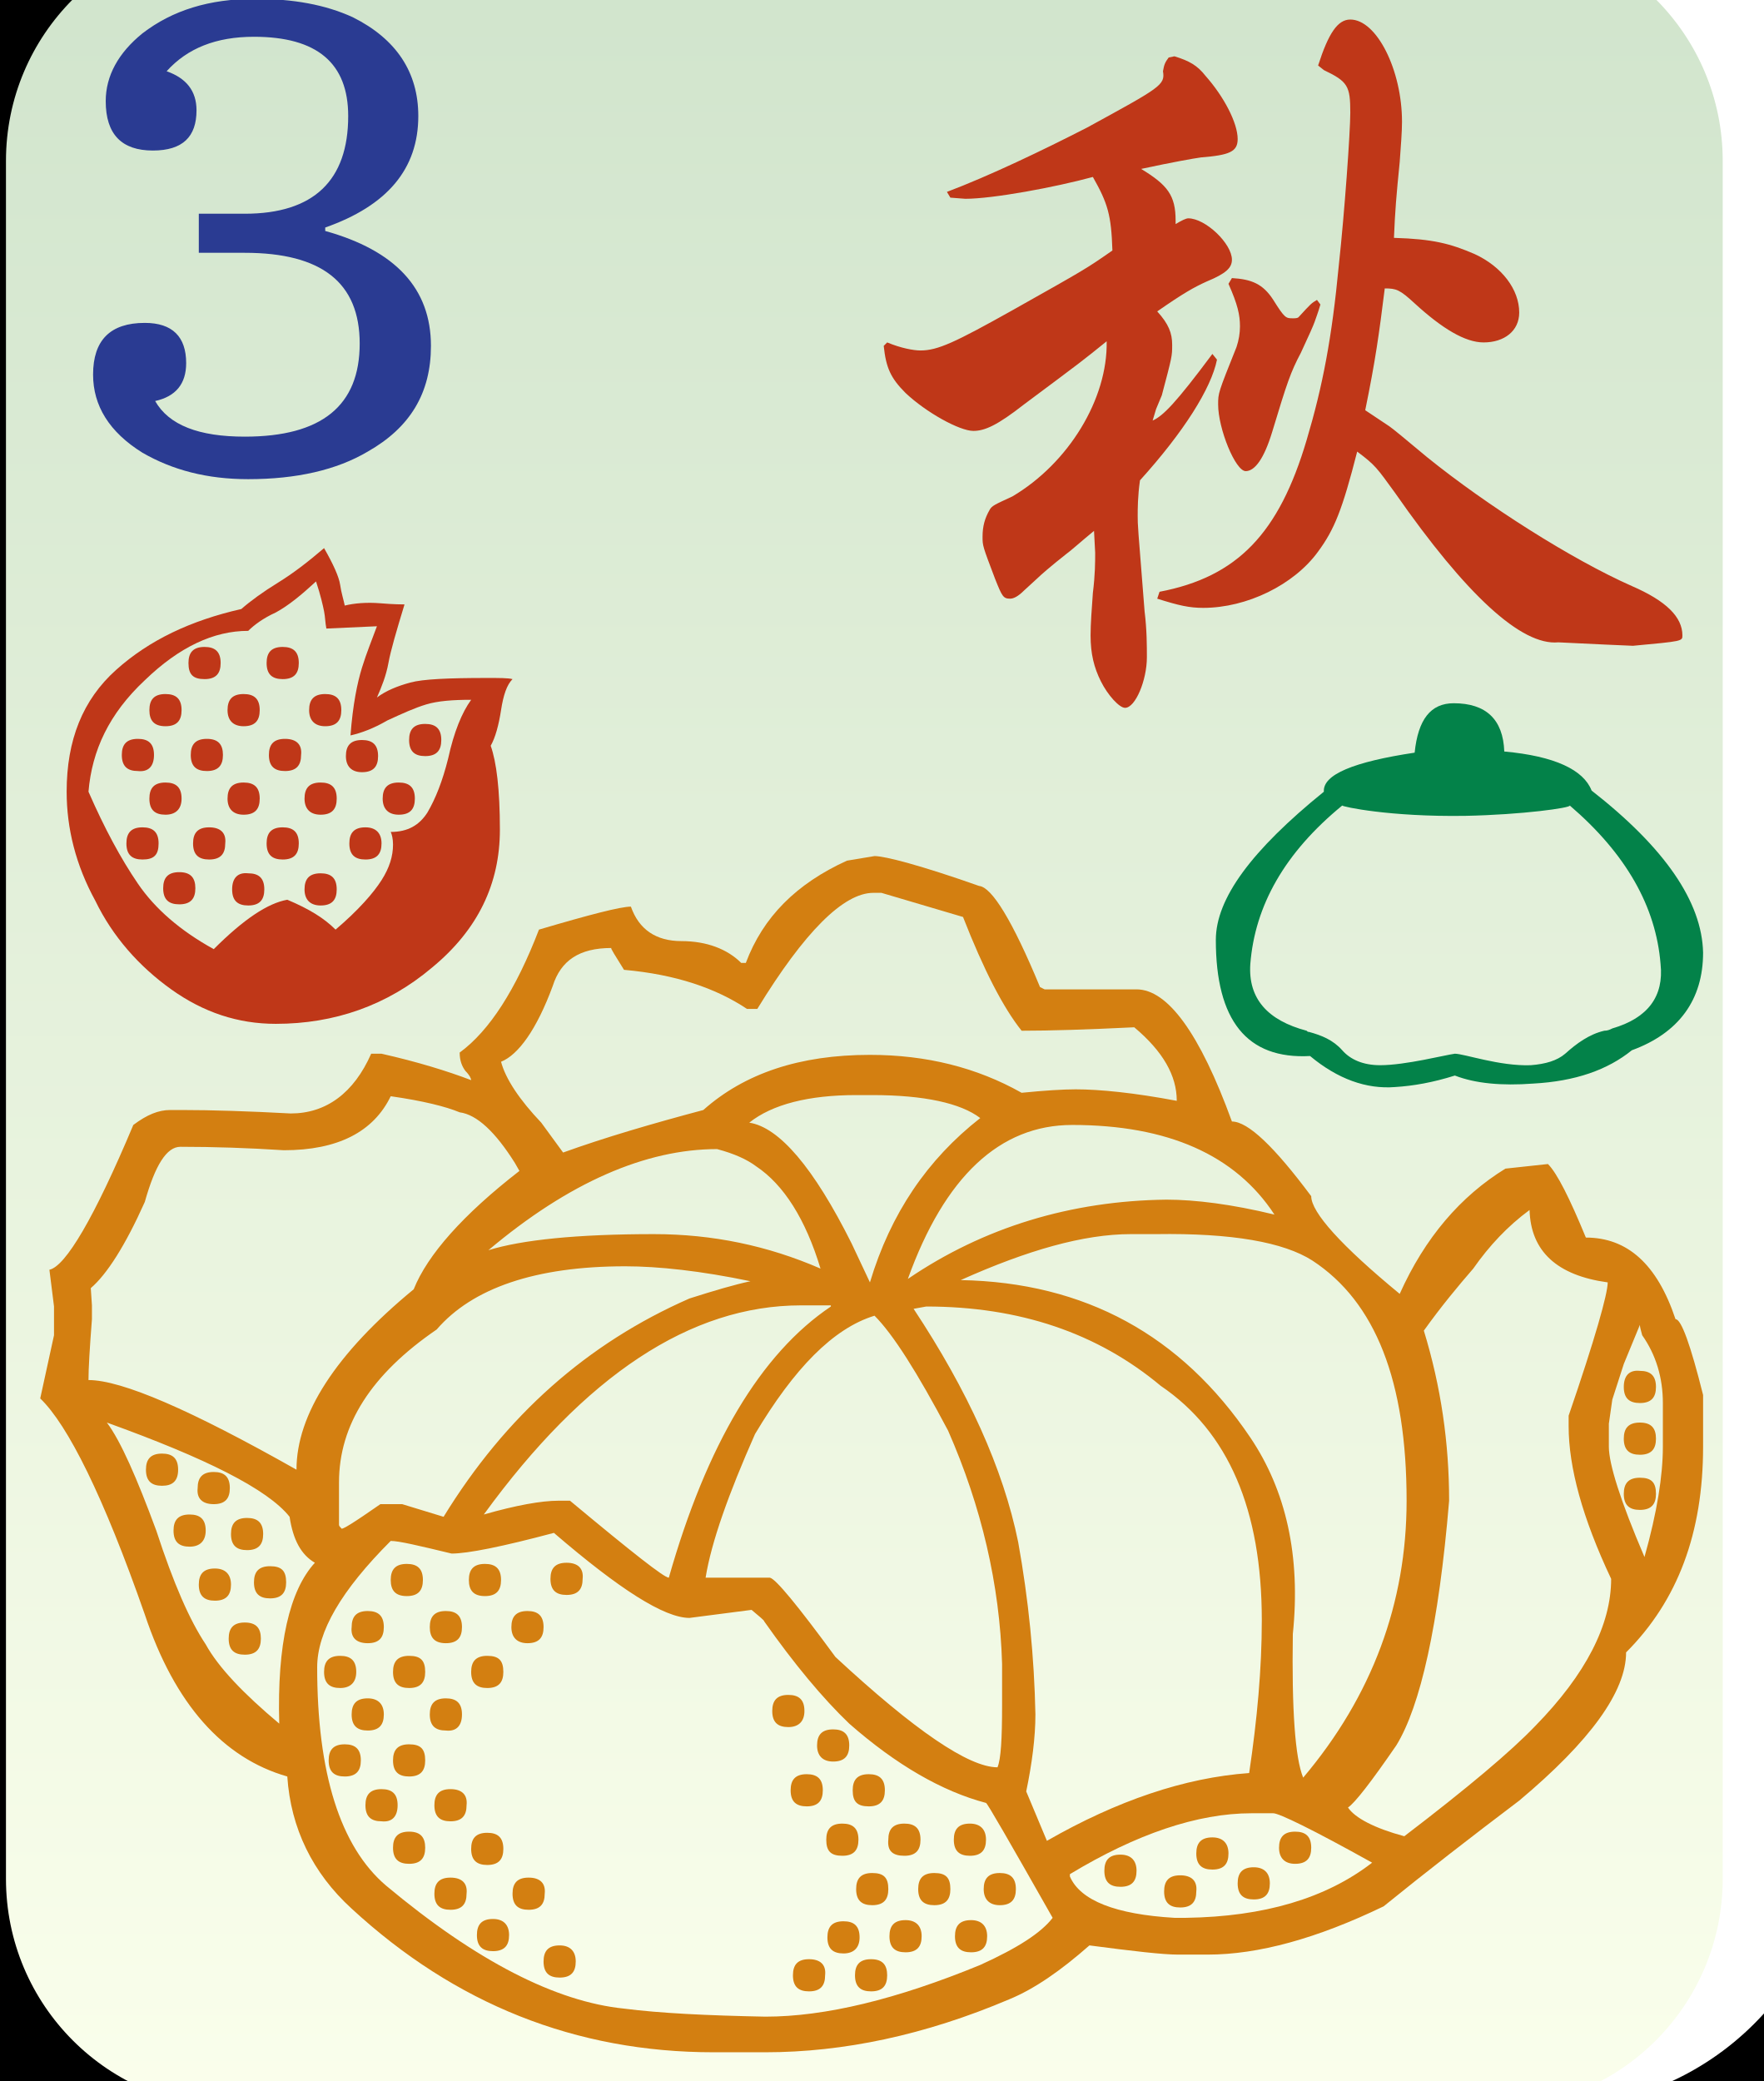
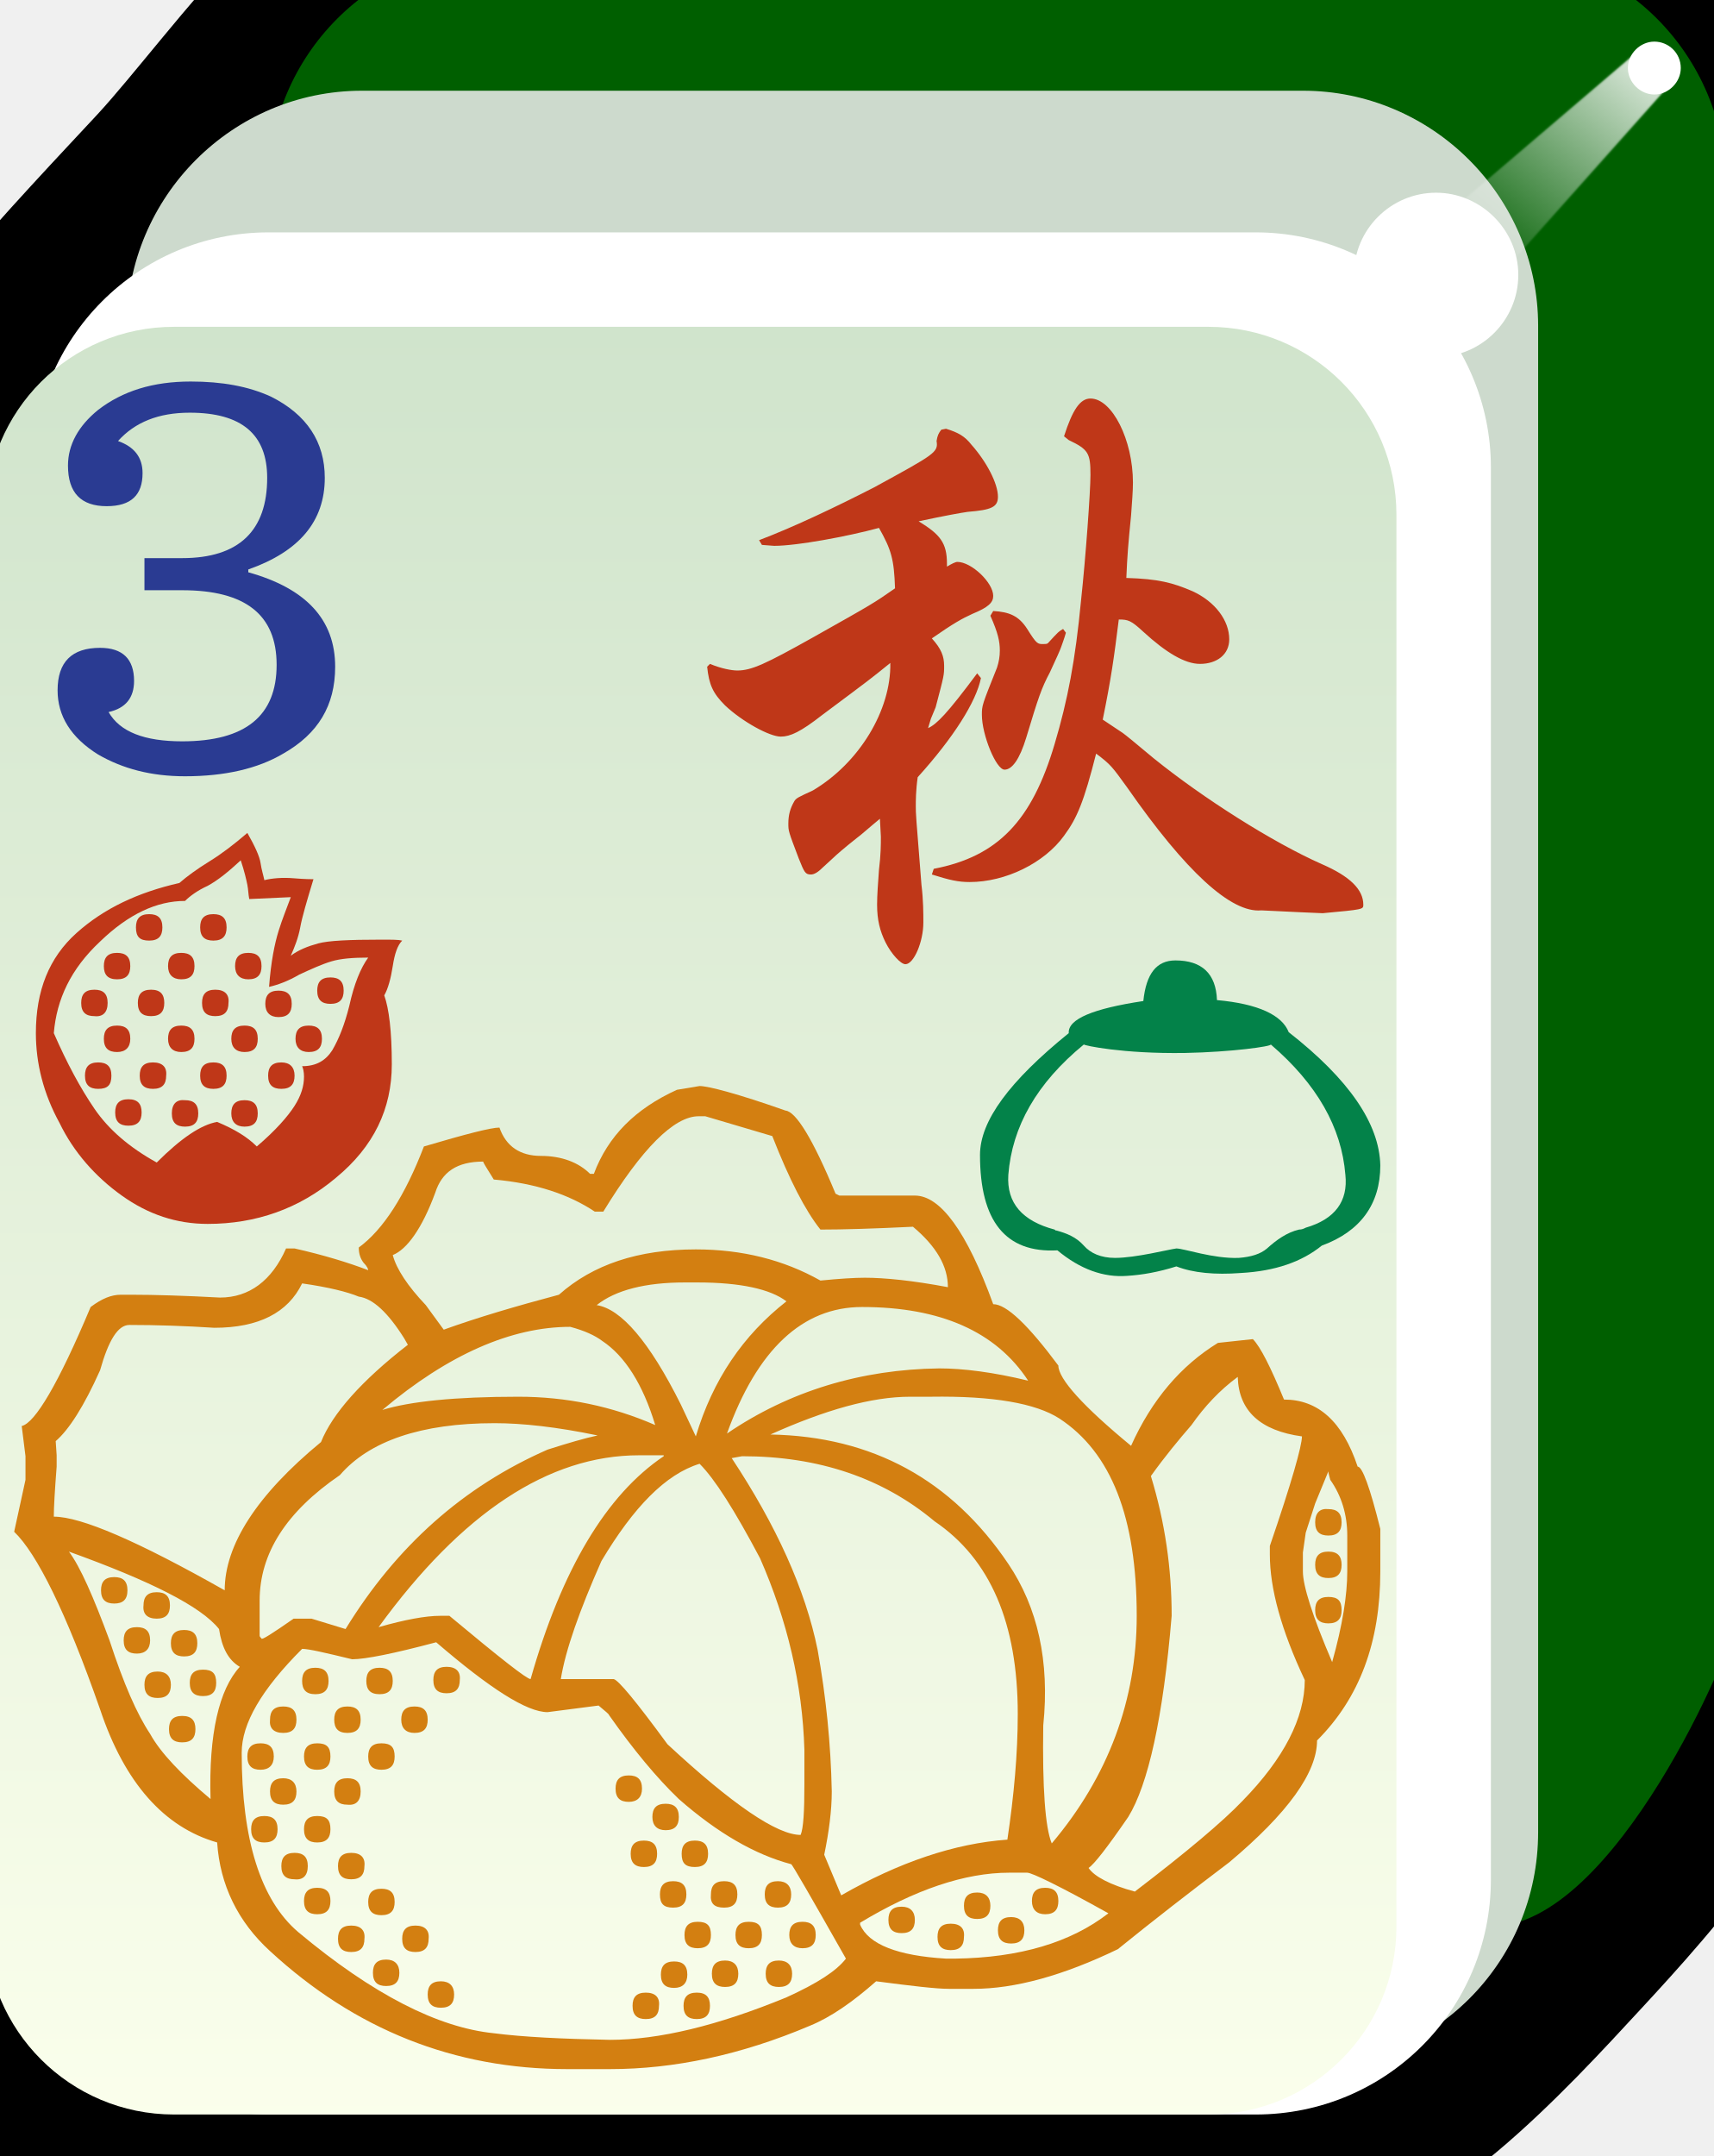
- <svg xmlns="http://www.w3.org/2000/svg" viewBox="-179.2 352.4 153.5 181.1">
+ <svg xmlns="http://www.w3.org/2000/svg" viewBox="-177.2 311.9 181.5 228.3">
  <style type="text/css">
	.st0{enable-background:new    ;}
	.st1{fill:#005F00;}
	.st2{fill:#CDDACD;}
	.st3{fill:#FFFFFF;}
	.st4{fill:url(#rect3008_1_);}
	.st5{filter:url(#filter3970-5);}
	.st6{fill:url(#SVGID_1_);}
	.st7{fill:#BF3718;}
	.st8{fill:#D37F11;}
	.st9{fill:#038249;}
	.st10{fill:#2A3B92;}
</style>
  <switch>
    <g>
      <filter width="1.217" height="1.215" color-interpolation-filters="sRGB" y="-0.108" x="-0.109" id="filter3970-5">
        <feGaussianBlur stdDeviation="0.128" id="feGaussianBlur3972-8" />
      </filter>
      <g id="g4146" transform="translate(39.76832,209.7179)">
		</g>
      <g id="g4630" transform="matrix(1.000594,0,0,1,-1.375807,203.4062)" class="st0">
        <g id="g3062">
          <path id="rect4031" d="M-131.2,90.5l46.1,0.2l68.4-0.2c22.9-0.1,36.1,15.9,36.1,40.4v154.6c0,12.3-14,27.7-21.4,35.7      s-22.1,24.3-33.6,24.3h-113c-22.9,0-41.3-5.6-41.3-30.2l-0.3-162.3c0-6.4,17.3-24.3,24.8-32.4C-158,112.6-142.7,90.4-131.2,90.5      L-131.2,90.5z" />
          <path id="rect3767" class="st1" d="M-122.4,103.2h104.5c13.8,0,24.8,11.1,24.9,24.9l0.9,152.4c0,2-12.6,32-25.8,32h-104.5      c-13.8,0-24.9-11.1-24.9-24.9V128.1C-147.3,114.3-136.2,103.2-122.4,103.2L-122.4,103.2z" />
          <path id="rect3861" class="st2" d="M-137.4,118.1h99.6c13.7,0,24.9,11.2,24.9,24.9v159.5c0,13.8-11.1,24.9-24.9,24.9h-99.6      c-13.7,0-24.9-11.2-24.9-24.9V143.1C-162.3,129.3-151.1,118.1-137.4,118.1z" />
          <path id="rect3765" class="st3" d="M-147.3,133.1h104.5c13.7,0,24.9,11.2,24.9,24.9v149.5c0,13.8-11.1,24.9-24.9,24.9h-104.5      c-13.7,0-24.9-11.2-24.9-24.9V158C-172.2,144.3-161.1,133.1-147.3,133.1z" />
          <linearGradient id="rect3008_1_" gradientUnits="userSpaceOnUse" x1="-324.883" y1="569.587" x2="-324.883" y2="531.068" gradientTransform="matrix(4.9807 0 0 -4.9841 1515.62 2981.961)">
            <stop offset="0" style="stop-color:#D0E4CC" />
            <stop offset="1" style="stop-color:#FBFFEC" />
          </linearGradient>
          <path id="rect3008" class="st4" d="M-157.3,143.1h109.5c11,0,19.9,8.9,19.9,19.9v149.5c0,11-8.9,19.9-19.9,19.9h-109.5      c-11,0-19.9-8.9-19.9-19.9V163C-177.2,152-168.3,143.1-157.3,143.1z" />
          <path id="path3932" class="st3" d="M2.2,115.7c0,1.5-1.3,2.8-2.8,2.8s-2.8-1.3-2.8-2.8s1.3-2.8,2.8-2.8S2.2,114.1,2.2,115.7z" />
          <g id="path3936" class="st5">
            <linearGradient id="SVGID_1_" gradientUnits="userSpaceOnUse" x1="-315.771" y1="590.47" x2="-318.887" y2="587.001" gradientTransform="matrix(7.1013 0 0 -6.6887 2243.616 4061.265)">
              <stop offset="0" style="stop-color:#FFFFFF" />
              <stop offset="1" style="stop-color:#FFFFFF;stop-opacity:0" />
            </linearGradient>
            <polygon class="st6" points="-2.8,114.3 -31.6,138.9 -23.4,144.9 1.8,116.6      " />
          </g>
          <path id="path3882" class="st3" d="M-15,137.6c0,4.8-3.9,8.7-8.7,8.7c-4.8,0-8.7-3.9-8.7-8.7c0,0,0,0,0,0c0-4.8,3.9-8.7,8.7-8.7      C-19,128.9-15,132.8-15,137.6C-15,137.6-15,137.6-15,137.6z" />
        </g>
      </g>
      <g>
        <path class="st7" d="M-165.8,418.1c0-1-0.5-1.4-1.4-1.4c-1,0-1.4,0.5-1.4,1.4c0,1,0.5,1.4,1.4,1.4     C-166.3,419.6-165.8,419.1-165.8,418.1z" />
        <path class="st7" d="M-161.2,416.7c-1,0-1.4,0.5-1.4,1.4c0,1,0.5,1.4,1.4,1.4c1,0,1.4-0.5,1.4-1.4     C-159.8,417.2-160.2,416.7-161.2,416.7z" />
        <path class="st7" d="M-164.8,415.6c1,0,1.4-0.5,1.4-1.4c0-1-0.5-1.4-1.4-1.4c-1,0-1.4,0.5-1.4,1.4     C-166.2,415.1-165.8,415.6-164.8,415.6z" />
        <path class="st7" d="M-161.4,411.5c1,0,1.4-0.5,1.4-1.4c0-1-0.5-1.4-1.4-1.4c-1,0-1.4,0.5-1.4,1.4     C-162.8,411.1-162.4,411.5-161.4,411.5z" />
        <path class="st7" d="M-161,424.4c-1,0-1.4,0.5-1.4,1.4c0,1,0.5,1.4,1.4,1.4c1,0,1.4-0.5,1.4-1.4     C-159.5,424.9-160,424.4-161,424.4z" />
        <path class="st7" d="M-158,423.3c1,0,1.4-0.5,1.4-1.4c0-1-0.5-1.4-1.4-1.4c-1,0-1.4,0.5-1.4,1.4     C-159.4,422.8-158.9,423.3-158,423.3z" />
        <path class="st8" d="M-76.5,515.6c-1,0-1.4,0.5-1.4,1.4c0,1,0.5,1.4,1.4,1.4c1,0,1.4-0.5,1.4-1.4     C-75,516.1-75.5,515.6-76.5,515.6z" />
        <path class="st7" d="M-158,415.6c1,0,1.4-0.5,1.4-1.4c0-1-0.5-1.4-1.4-1.4c-1,0-1.4,0.5-1.4,1.4     C-159.4,415.1-158.9,415.6-158,415.6z" />
        <path class="st8" d="M-70.1,514.9c-1,0-1.4,0.5-1.4,1.4c0,1,0.5,1.4,1.4,1.4c1,0,1.4-0.5,1.4-1.4     C-68.7,515.4-69.2,514.9-70.1,514.9z" />
        <path class="st7" d="M-154.6,427.2c1,0,1.4-0.5,1.4-1.4c0-1-0.5-1.4-1.4-1.4c-1,0-1.4,0.5-1.4,1.4     C-156,426.8-155.5,427.2-154.6,427.2z" />
        <path class="st8" d="M-36.5,481c-1,0-1.4,0.5-1.4,1.4c0,1,0.5,1.4,1.4,1.4c1,0,1.4-0.5,1.4-1.4C-35.1,481.4-35.5,481-36.5,481z" />
        <path class="st8" d="M-66.5,514.6c1,0,1.4-0.5,1.4-1.4c0-1-0.5-1.4-1.4-1.4c-1,0-1.4,0.5-1.4,1.4     C-67.9,514.1-67.4,514.6-66.5,514.6z" />
        <path class="st8" d="M-36.5,476.2c-1,0-1.4,0.5-1.4,1.4c0,1,0.5,1.4,1.4,1.4c1,0,1.4-0.5,1.4-1.4     C-35.1,476.7-35.5,476.2-36.5,476.2z" />
        <path class="st8" d="M-73.7,512.3c-1,0-1.4,0.5-1.4,1.4c0,1,0.5,1.4,1.4,1.4c1,0,1.4-0.5,1.4-1.4     C-72.3,512.8-72.8,512.3-73.7,512.3z" />
        <path class="st7" d="M-165.4,425.8c0-1-0.5-1.4-1.4-1.4c-1,0-1.4,0.5-1.4,1.4c0,1,0.5,1.4,1.4,1.4     C-165.8,427.2-165.4,426.8-165.4,425.8z" />
        <path class="st8" d="M-37.9,473.1c0,1,0.5,1.4,1.4,1.4c1,0,1.4-0.5,1.4-1.4c0-1-0.5-1.4-1.4-1.4     C-37.4,471.6-37.9,472.1-37.9,473.1z" />
        <path class="st7" d="M-164.3,438.5c2.8,2,5.8,3,9.1,3c5.1,0,9.7-1.6,13.6-4.9c4-3.3,5.9-7.3,5.9-12c0-3.5-0.3-5.9-0.8-7.3     c0.4-0.7,0.7-1.8,0.9-3.1s0.5-2.2,1-2.7c-0.4-0.1-1.1-0.1-2.2-0.1c-3.4,0-5.6,0.1-6.7,0.4c-1.1,0.3-2.1,0.7-2.9,1.3     c0.4-0.9,0.8-1.9,1-3c0.2-1.1,0.7-2.8,1.4-5.1c-0.2,0-0.9,0-2.1-0.1c-1.2-0.1-2.3,0-3.1,0.2c-0.1-0.5-0.3-1.1-0.4-1.8     c-0.1-0.7-0.6-1.8-1.4-3.2c-1.4,1.2-2.7,2.2-4,3c-1.3,0.8-2.4,1.6-3.2,2.3c-4.4,1-8,2.7-10.9,5.3c-2.9,2.6-4.3,6.1-4.3,10.6     c0,3.2,0.8,6.4,2.5,9.5C-169.4,433.9-167.1,436.5-164.3,438.5z M-166.6,411.6c3-2.9,6-4.3,9-4.3c0.5-0.5,1.3-1.1,2.4-1.6     c1.1-0.6,2.2-1.5,3.5-2.7c0.4,1.2,0.6,2.1,0.7,2.6c0.1,0.5,0.1,1,0.2,1.5l4.4-0.2c-0.4,1.1-0.9,2.3-1.3,3.6     c-0.4,1.3-0.8,3.2-1,5.9c0.9-0.2,2-0.6,3.2-1.3c1.3-0.6,2.4-1.1,3.4-1.4c1-0.3,2.3-0.4,3.9-0.4c-0.8,1.1-1.5,2.8-2,5.1     c-0.5,2-1.1,3.5-1.8,4.7c-0.7,1.1-1.7,1.7-3.2,1.7c0.1,0.2,0.2,0.6,0.2,1.1c0,1-0.3,2-1,3.1c-0.7,1.1-2,2.6-4,4.3     c-1-1-2.3-1.8-4.2-2.6c-1.7,0.3-3.8,1.7-6.4,4.3c-2.9-1.6-5.1-3.5-6.6-5.7c-1.5-2.2-2.9-4.8-4.3-8     C-171.2,417.7-169.7,414.5-166.6,411.6z" />
        <path class="st7" d="M-159,429.8c0,1,0.5,1.4,1.4,1.4c1,0,1.4-0.5,1.4-1.4c0-1-0.5-1.4-1.4-1.4C-158.5,428.3-159,428.8-159,429.8     z" />
        <path class="st7" d="M-163.6,428.3c-1,0-1.4,0.5-1.4,1.4c0,1,0.5,1.4,1.4,1.4c1,0,1.4-0.5,1.4-1.4     C-162.2,428.8-162.6,428.3-163.6,428.3z" />
        <path class="st9" d="M-40.7,421.2c-0.7-1.8-3.2-3-7.6-3.4c-0.1-2.8-1.6-4.2-4.4-4.2c-2,0-3.1,1.4-3.4,4.3c-5.3,0.8-8,1.9-7.9,3.4     c-6.3,5.1-9.4,9.3-9.4,12.9c0,7,2.7,10.4,8.2,10.1c2.4,2,4.9,2.9,7.4,2.7c1.6-0.1,3.3-0.4,5.2-1c1.8,0.7,4.1,0.9,6.8,0.7     c3.7-0.2,6.5-1.2,8.6-2.9c4.1-1.5,6.2-4.4,6.2-8.5C-31.1,430.9-34.3,426.2-40.7,421.2z M-38.9,441.9c-0.2,0.1-0.4,0.2-0.7,0.2     c-1.3,0.3-2.4,1.1-3.4,2c-0.7,0.6-1.7,0.9-3,1c-2.7,0.1-5.8-1-6.6-1c-0.8,0.1-4.3,1-6.5,1c-1.5,0-2.6-0.5-3.3-1.3     c-0.8-0.9-1.8-1.3-2.9-1.6c-0.1,0-0.1,0-0.2-0.1c0,0,0,0,0,0c-3.4-0.9-5.1-2.8-4.9-5.8c0.4-5.1,3-9.7,8-13.8     c0,0.1,4.1,1,10.7,0.9c5-0.1,9.2-0.7,9.1-0.9c4.9,4.2,7.5,8.8,7.9,13.8C-34.4,439.1-35.8,441-38.9,441.9z" />
        <path class="st8" d="M-33.4,467.2c-1.6-4.8-4.2-7.1-7.8-7.1c-1.4-3.4-2.5-5.6-3.3-6.4l-3.7,0.4c-3.9,2.4-7,6-9.2,10.9     c-5.1-4.2-7.7-7.1-7.7-8.5c-3.2-4.3-5.5-6.5-6.9-6.5c-2.8-7.7-5.6-11.5-8.3-11.5h-8l-0.4-0.2c-2.4-5.8-4.2-8.7-5.3-8.8     c-5.1-1.8-8.2-2.6-9.1-2.6l-2.4,0.4c-4.4,2-7.3,4.9-8.8,8.9h-0.4c-1.2-1.2-3-1.9-5.2-1.9s-3.7-1-4.4-3c-0.9,0-3.6,0.7-8,2     c-2,5.2-4.3,8.8-6.9,10.7c0,0.7,0.2,1.2,0.5,1.6c0.4,0.4,0.5,0.7,0.5,0.8c-2.1-0.8-4.7-1.6-7.8-2.3h-0.9c-1.5,3.4-3.9,5.2-7,5.2     c-3.7-0.2-6.9-0.3-9.4-0.3h-1.1c-1,0-2,0.4-3.2,1.3c-3.4,8.1-5.9,12.3-7.3,12.6l0.4,3.2v2.5l-1.2,5.5c2.4,2.3,5.5,8.5,9.1,18.8     c2.6,7.8,6.8,12.5,12.4,14.1c0.3,4.5,2.2,8.4,5.6,11.5c9,8.3,19.5,12.5,31.5,12.5h4.5c6.8,0,13.9-1.5,21.2-4.6     c2.2-0.9,4.5-2.5,7-4.7c3.8,0.5,6.4,0.8,7.7,0.8h2.6c4.4,0,9.5-1.4,15.3-4.2c3.7-3,7.7-6.1,11.8-9.2c6.2-5.2,9.3-9.5,9.3-12.9     c4.5-4.5,6.7-10.4,6.7-17.9v-4.5C-32.1,469.4-32.9,467.2-33.4,467.2z M-65,462.1c5.5,3.6,8.2,10.5,8.2,20.9c0,8.9-3,17-9,24.1     c-0.7-1.7-1-5.9-0.9-12.5c0.7-6.8-0.6-12.5-3.7-17.1c-6-8.9-14.4-13.5-25.2-13.7c5.8-2.6,10.7-4,14.8-4h2.2     C-72,459.7-67.5,460.5-65,462.1z M-90.6,486.6c-1.3-6.4-4.4-13.2-9.1-20.3l1.1-0.2c8.1,0,14.9,2.3,20.4,6.9     c5.9,4,8.8,10.8,8.8,20.4c0,4.2-0.4,8.6-1.1,13.3c-5.6,0.4-11.5,2.4-17.6,5.9l-1.8-4.3c0.5-2.4,0.8-4.7,0.8-6.7     C-89.2,496.6-89.7,491.6-90.6,486.6z M-113.4,453.9c2.4,1.6,4.3,4.6,5.6,8.9c-4.6-2-9.4-3-14.5-3c-6.7,0-11.5,0.5-14.4,1.4     c7-5.9,13.7-8.8,19.9-8.8C-115.3,452.8-114.2,453.3-113.4,453.9z M-114,450.1c2-1.6,5.2-2.4,9.3-2.4h1.4c4.5,0,7.7,0.7,9.4,2     c-4.6,3.6-7.8,8.3-9.6,14.3l-1.6-3.4C-108.4,454-111.4,450.5-114,450.1z M-124.8,462.6c2.9,0,6.6,0.4,10.9,1.3     c-1.4,0.3-3.1,0.8-5.3,1.5c-8.9,3.9-16,10.2-21.4,19l-3.6-1.1h-1.9c-2.3,1.6-3.4,2.3-3.4,2.1c-0.1-0.1-0.2-0.2-0.2-0.3v-3.7     c0-5,2.8-9.4,8.5-13.3C-138.1,464.5-132.6,462.6-124.8,462.6z M-109.5,466h2.6v0.1c-6.1,4.1-10.8,12-14.1,23.6     c-0.4,0-3.2-2.2-8.6-6.7h-1c-1.5,0-3.7,0.4-6.5,1.2C-128.3,472.1-119.1,466-109.5,466z M-113.5,477.2c3.4-5.7,6.8-9.2,10.4-10.3     c1.6,1.6,3.7,4.9,6.4,10c2.9,6.6,4.5,13.4,4.7,20.3v3.6c0,2.9-0.1,4.7-0.4,5.4c-2.5,0-7.2-3.2-14.1-9.6c-3.3-4.5-5.2-6.8-5.7-6.9     h-5.6C-117.3,486.6-115.8,482.4-113.5,477.2z M-68.3,458.1c-3.7-0.9-6.9-1.3-9.4-1.3c-8.3,0.1-15.9,2.4-22.5,6.9     c3.2-8.9,8-13.4,14.3-13.4C-77.6,450.3-71.7,452.9-68.3,458.1z M-131.1,438.2c0.7-2.2,2.3-3.3,5.1-3.3c-0.1,0,0.3,0.6,1.1,1.9     c4.5,0.4,8,1.6,10.7,3.4h0.9c4.1-6.7,7.5-10.1,10.1-10.1h0.7l7.1,2.1c1.8,4.6,3.5,7.9,5.1,9.9c2.5,0,5.7-0.1,9.8-0.3     c2.5,2.1,3.7,4.2,3.7,6.4c-3.7-0.7-6.7-1-8.8-1c-1.1,0-2.7,0.1-4.7,0.3c-3.9-2.2-8.3-3.3-13.2-3.3c-6.1,0-10.9,1.6-14.5,4.8     c-4.5,1.2-8.6,2.4-12.2,3.7l-1.9-2.6c-1.9-2-3.1-3.8-3.5-5.3C-134.1,444.2-132.5,442-131.1,438.2z M-171.3,464.5     c1.4-1.2,3-3.7,4.7-7.5c0.9-3.2,1.9-4.8,3.1-4.8c2.9,0,5.9,0.1,9,0.3c4.7,0,7.8-1.6,9.3-4.7c2.8,0.4,4.8,0.9,6,1.4     c1.5,0.2,3.1,1.7,4.8,4.4l0.4,0.7c-4.9,3.8-8,7.3-9.2,10.3c-6.8,5.6-10.2,10.9-10.2,15.7c-9.2-5.2-15.2-7.8-18.1-7.8     c0-1,0.1-2.7,0.3-5.3V466L-171.3,464.5z M-154.9,502.4c-3.1-2.6-5.3-4.9-6.4-6.9c-1.4-2.1-2.8-5.3-4.3-9.9     c-1.7-4.6-3.1-7.8-4.3-9.4c8.6,3.1,14,5.8,15.9,8.2c0.3,2,1,3.3,2.2,4C-154,490.8-155.1,495.5-154.9,502.4z M-93.9,523.4     c-7.3,3-13.5,4.5-18.7,4.5c-5.1-0.1-9.2-0.3-12.3-0.7c-5.9-0.6-12.8-4.1-20.7-10.7c-4-3.4-6-9.8-6-19c0-3.1,2.1-6.7,6.4-11     c0.7,0,2.4,0.4,5.3,1.1c1.4,0,4.4-0.6,8.9-1.8c5.7,4.9,9.6,7.4,11.8,7.4l5.4-0.7c0.7,0.6,1.1,0.9,1.1,1c2.6,3.7,5.1,6.7,7.4,8.9     c4.1,3.6,8.1,5.9,11.9,6.9c0.1,0,2,3.3,5.8,10C-88.6,520.6-90.6,521.9-93.9,523.4z M-76,519.3h-1c-5.1-0.3-8.2-1.5-9.1-3.6v-0.2     c5.8-3.5,11.1-5.3,15.8-5.3h1.9c0.5,0,3.4,1.4,8.6,4.3C-63.8,517.6-69.2,519.2-76,519.3z M-45.6,502.6c-2.1,2.2-5.9,5.4-11.4,9.6     c-2.6-0.7-4.3-1.6-4.9-2.5c0.6-0.4,2-2.2,4.2-5.4c2.1-3.4,3.7-10.5,4.6-21.3c0-5-0.7-9.9-2.2-14.8c1.5-2.1,3-3.9,4.3-5.4     c1.4-2,3-3.7,4.9-5.1c0.1,3.6,2.4,5.7,6.8,6.3c0,1-1.1,4.9-3.4,11.6v0.9c0,3.6,1.2,8,3.7,13.3C-39,493.8-41.2,498.1-45.6,502.6z      M-34.5,478.3c0,2.5-0.5,5.7-1.6,9.6c-2.1-4.9-3.1-8.1-3.1-9.6v-2l0.3-2.1l1-3.1l1.4-3.4c0,0.2,0.1,0.5,0.2,0.9     c1.2,1.7,1.8,3.7,1.8,5.9V478.3z" />
        <path class="st8" d="M-36.4,488.7v-0.5h0.1C-36.3,488.3-36.3,488.4-36.4,488.7z" />
        <path class="st7" d="M-142.2,418.2c1,0,1.4-0.5,1.4-1.4c0-1-0.5-1.4-1.4-1.4c-1,0-1.4,0.5-1.4,1.4     C-143.6,417.8-143.1,418.2-142.2,418.2z" />
        <path class="st7" d="M-151.3,431.2c1,0,1.4-0.5,1.4-1.4c0-1-0.5-1.4-1.4-1.4c-1,0-1.4,0.5-1.4,1.4     C-152.7,430.7-152.2,431.2-151.3,431.2z" />
        <path class="st7" d="M-151.3,423.3c1,0,1.4-0.5,1.4-1.4c0-1-0.5-1.4-1.4-1.4c-1,0-1.4,0.5-1.4,1.4     C-152.7,422.8-152.2,423.3-151.3,423.3z" />
        <path class="st7" d="M-150.9,415.6c1,0,1.4-0.5,1.4-1.4c0-1-0.5-1.4-1.4-1.4c-1,0-1.4,0.5-1.4,1.4     C-152.3,415.1-151.8,415.6-150.9,415.6z" />
        <path class="st7" d="M-154.6,411.5c1,0,1.4-0.5,1.4-1.4c0-1-0.5-1.4-1.4-1.4c-1,0-1.4,0.5-1.4,1.4     C-156,411.1-155.5,411.5-154.6,411.5z" />
        <path class="st7" d="M-144.5,423.3c1,0,1.4-0.5,1.4-1.4c0-1-0.5-1.4-1.4-1.4c-1,0-1.4,0.5-1.4,1.4     C-145.9,422.8-145.4,423.3-144.5,423.3z" />
        <path class="st7" d="M-154.4,416.7c-1,0-1.4,0.5-1.4,1.4c0,1,0.5,1.4,1.4,1.4c1,0,1.4-0.5,1.4-1.4     C-152.9,417.2-153.4,416.7-154.4,416.7z" />
        <path class="st7" d="M-163.4,421.9c0-1-0.5-1.4-1.4-1.4c-1,0-1.4,0.5-1.4,1.4c0,1,0.5,1.4,1.4,1.4     C-163.9,423.3-163.4,422.8-163.4,421.9z" />
        <path class="st7" d="M-147.4,424.4c-1,0-1.4,0.5-1.4,1.4c0,1,0.5,1.4,1.4,1.4c1,0,1.4-0.5,1.4-1.4     C-146,424.9-146.5,424.4-147.4,424.4z" />
        <path class="st7" d="M-147.7,419.6c1,0,1.4-0.5,1.4-1.4c0-1-0.5-1.4-1.4-1.4c-1,0-1.4,0.5-1.4,1.4     C-149.1,419.1-148.6,419.6-147.7,419.6z" />
        <path class="st8" d="M-140,508.1c-1,0-1.4,0.5-1.4,1.4c0,1,0.5,1.4,1.4,1.4c1,0,1.4-0.5,1.4-1.4     C-138.5,508.6-139,508.1-140,508.1z" />
        <path class="st8" d="M-100.5,513.9c1,0,1.4-0.5,1.4-1.4c0-1-0.5-1.4-1.4-1.4c-1,0-1.4,0.5-1.4,1.4     C-102,513.5-101.5,513.9-100.5,513.9z" />
        <path class="st8" d="M-130.5,521.7c-1,0-1.4,0.5-1.4,1.4c0,1,0.5,1.4,1.4,1.4c1,0,1.4-0.5,1.4-1.4     C-129.1,522.2-129.6,521.7-130.5,521.7z" />
        <path class="st8" d="M-129.9,488.4c-1,0-1.4,0.5-1.4,1.4c0,1,0.5,1.4,1.4,1.4c1,0,1.4-0.5,1.4-1.4     C-128.4,488.9-128.9,488.4-129.9,488.4z" />
        <path class="st8" d="M-103.6,509.6c1,0,1.4-0.5,1.4-1.4c0-1-0.5-1.4-1.4-1.4c-1,0-1.4,0.5-1.4,1.4     C-105,509.2-104.6,509.6-103.6,509.6z" />
        <path class="st8" d="M-103.3,515.4c-1,0-1.4,0.5-1.4,1.4c0,1,0.5,1.4,1.4,1.4c1,0,1.4-0.5,1.4-1.4     C-101.9,515.8-102.3,515.4-103.3,515.4z" />
        <path class="st8" d="M-135.4,513.3c0-1-0.5-1.4-1.4-1.4c-1,0-1.4,0.5-1.4,1.4c0,1,0.5,1.4,1.4,1.4     C-135.8,514.7-135.4,514.2-135.4,513.3z" />
        <path class="st8" d="M-136.3,519.4c-1,0-1.4,0.5-1.4,1.4c0,1,0.5,1.4,1.4,1.4c1,0,1.4-0.5,1.4-1.4     C-134.9,519.9-135.4,519.4-136.3,519.4z" />
        <path class="st8" d="M-106.7,505.7c1,0,1.4-0.5,1.4-1.4c0-1-0.5-1.4-1.4-1.4c-1,0-1.4,0.5-1.4,1.4     C-108.1,505.2-107.6,505.7-106.7,505.7z" />
        <path class="st8" d="M-133.3,495.4c1,0,1.4-0.5,1.4-1.4c0-1-0.5-1.4-1.4-1.4c-1,0-1.4,0.5-1.4,1.4     C-134.7,494.9-134.2,495.4-133.3,495.4z" />
        <path class="st8" d="M-133.2,515.8c-1,0-1.4,0.5-1.4,1.4c0,1,0.5,1.4,1.4,1.4c1,0,1.4-0.5,1.4-1.4     C-131.7,516.3-132.2,515.8-133.2,515.8z" />
        <path class="st8" d="M-104.4,521c0-1-0.5-1.4-1.4-1.4c-1,0-1.4,0.5-1.4,1.4c0,1,0.5,1.4,1.4,1.4     C-104.9,522.4-104.4,521.9-104.4,521z" />
        <path class="st8" d="M-100.4,519.5c-1,0-1.4,0.5-1.4,1.4c0,1,0.5,1.4,1.4,1.4c1,0,1.4-0.5,1.4-1.4     C-99,520-99.5,519.5-100.4,519.5z" />
        <path class="st8" d="M-103.4,522.9c-1,0-1.4,0.5-1.4,1.4c0,1,0.5,1.4,1.4,1.4c1,0,1.4-0.5,1.4-1.4     C-102,523.4-102.4,522.9-103.4,522.9z" />
        <path class="st8" d="M-97.9,515.4c-1,0-1.4,0.5-1.4,1.4c0,1,0.5,1.4,1.4,1.4c1,0,1.4-0.5,1.4-1.4     C-96.5,515.8-96.9,515.4-97.9,515.4z" />
        <path class="st8" d="M-92.2,518.2c1,0,1.4-0.5,1.4-1.4c0-1-0.5-1.4-1.4-1.4c-1,0-1.4,0.5-1.4,1.4     C-93.6,517.7-93.1,518.2-92.2,518.2z" />
        <path class="st8" d="M-94.7,519.5c-1,0-1.4,0.5-1.4,1.4c0,1,0.5,1.4,1.4,1.4c1,0,1.4-0.5,1.4-1.4     C-93.3,520-93.8,519.5-94.7,519.5z" />
        <path class="st8" d="M-109,509.6c1,0,1.4-0.5,1.4-1.4c0-1-0.5-1.4-1.4-1.4c-1,0-1.4,0.5-1.4,1.4     C-110.4,509.2-109.9,509.6-109,509.6z" />
        <path class="st8" d="M-108.8,522.9c-1,0-1.4,0.5-1.4,1.4c0,1,0.5,1.4,1.4,1.4c1,0,1.4-0.5,1.4-1.4     C-107.3,523.4-107.8,522.9-108.8,522.9z" />
        <path class="st8" d="M-109.2,501.3c0-1-0.5-1.4-1.4-1.4c-1,0-1.4,0.5-1.4,1.4c0,1,0.5,1.4,1.4,1.4     C-109.7,502.7-109.2,502.2-109.2,501.3z" />
        <path class="st8" d="M-136.8,496.5c-1,0-1.4,0.5-1.4,1.4c0,1,0.5,1.4,1.4,1.4c1,0,1.4-0.5,1.4-1.4     C-135.4,496.9-135.8,496.5-136.8,496.5z" />
        <path class="st8" d="M-105.9,513.9c1,0,1.4-0.5,1.4-1.4c0-1-0.5-1.4-1.4-1.4c-1,0-1.4,0.5-1.4,1.4     C-107.3,513.5-106.9,513.9-105.9,513.9z" />
        <path class="st8" d="M-163.7,480.3c0-1-0.5-1.4-1.4-1.4c-1,0-1.4,0.5-1.4,1.4c0,1,0.5,1.4,1.4,1.4     C-164.2,481.7-163.7,481.3-163.7,480.3z" />
        <path class="st8" d="M-155.7,488.7c-1,0-1.4,0.5-1.4,1.4c0,1,0.5,1.4,1.4,1.4c1,0,1.4-0.5,1.4-1.4     C-154.3,489.1-154.7,488.7-155.7,488.7z" />
        <path class="st8" d="M-137,491.3c1,0,1.4-0.5,1.4-1.4c0-1-0.5-1.4-1.4-1.4c-1,0-1.4,0.5-1.4,1.4     C-138.4,490.8-138,491.3-137,491.3z" />
        <path class="st8" d="M-143.8,491.3c1,0,1.4-0.5,1.4-1.4c0-1-0.5-1.4-1.4-1.4c-1,0-1.4,0.5-1.4,1.4     C-145.2,490.8-144.8,491.3-143.8,491.3z" />
        <path class="st8" d="M-140.4,495.4c1,0,1.4-0.5,1.4-1.4c0-1-0.5-1.4-1.4-1.4c-1,0-1.4,0.5-1.4,1.4     C-141.8,494.9-141.4,495.4-140.4,495.4z" />
        <path class="st8" d="M-160.5,488.9c-1,0-1.4,0.5-1.4,1.4c0,1,0.5,1.4,1.4,1.4c1,0,1.4-0.5,1.4-1.4     C-159.1,489.4-159.6,488.9-160.5,488.9z" />
        <path class="st8" d="M-81.7,513.8c-1,0-1.4,0.5-1.4,1.4c0,1,0.5,1.4,1.4,1.4c1,0,1.4-0.5,1.4-1.4     C-80.3,514.3-80.8,513.8-81.7,513.8z" />
        <path class="st8" d="M-161.3,485.6c0-1-0.5-1.4-1.4-1.4c-1,0-1.4,0.5-1.4,1.4c0,1,0.5,1.4,1.4,1.4     C-161.8,487-161.3,486.5-161.3,485.6z" />
        <path class="st8" d="M-157.7,487.3c1,0,1.4-0.5,1.4-1.4c0-1-0.5-1.4-1.4-1.4c-1,0-1.4,0.5-1.4,1.4     C-159.1,486.9-158.6,487.3-157.7,487.3z" />
        <path class="st8" d="M-160.6,483.3c1,0,1.4-0.5,1.4-1.4c0-1-0.5-1.4-1.4-1.4c-1,0-1.4,0.5-1.4,1.4     C-162.1,482.8-161.6,483.3-160.6,483.3z" />
        <path class="st8" d="M-147.2,495.4c1,0,1.4-0.5,1.4-1.4c0-1-0.5-1.4-1.4-1.4c-1,0-1.4,0.5-1.4,1.4     C-148.7,494.9-148.2,495.4-147.2,495.4z" />
        <path class="st8" d="M-157.9,493.6c-1,0-1.4,0.5-1.4,1.4c0,1,0.5,1.4,1.4,1.4c1,0,1.4-0.5,1.4-1.4     C-156.5,494.1-156.9,493.6-157.9,493.6z" />
        <path class="st8" d="M-139,501.6c0-1-0.5-1.4-1.4-1.4c-1,0-1.4,0.5-1.4,1.4c0,1,0.5,1.4,1.4,1.4     C-139.5,503.1-139,502.6-139,501.6z" />
        <path class="st8" d="M-143.6,504.2c-1,0-1.4,0.5-1.4,1.4c0,1,0.5,1.4,1.4,1.4c1,0,1.4-0.5,1.4-1.4     C-142.2,504.6-142.6,504.2-143.6,504.2z" />
        <path class="st8" d="M-143.6,496.5c-1,0-1.4,0.5-1.4,1.4c0,1,0.5,1.4,1.4,1.4c1,0,1.4-0.5,1.4-1.4     C-142.2,496.9-142.6,496.5-143.6,496.5z" />
        <path class="st8" d="M-94.8,511.1c-1,0-1.4,0.5-1.4,1.4c0,1,0.5,1.4,1.4,1.4c1,0,1.4-0.5,1.4-1.4     C-93.4,511.6-93.9,511.1-94.8,511.1z" />
        <path class="st8" d="M-140,515.8c-1,0-1.4,0.5-1.4,1.4c0,1,0.5,1.4,1.4,1.4c1,0,1.4-0.5,1.4-1.4     C-138.5,516.3-139,515.8-140,515.8z" />
        <path class="st8" d="M-149.2,504.2c-1,0-1.4,0.5-1.4,1.4c0,1,0.5,1.4,1.4,1.4c1,0,1.4-0.5,1.4-1.4     C-147.8,504.6-148.3,504.2-149.2,504.2z" />
        <path class="st8" d="M-143.6,511.8c-1,0-1.4,0.5-1.4,1.4c0,1,0.5,1.4,1.4,1.4c1,0,1.4-0.5,1.4-1.4     C-142.2,512.3-142.6,511.8-143.6,511.8z" />
        <path class="st8" d="M-148.2,497.9c0-1-0.5-1.4-1.4-1.4c-1,0-1.4,0.5-1.4,1.4c0,1,0.5,1.4,1.4,1.4     C-148.7,499.3-148.2,498.8-148.2,497.9z" />
        <path class="st8" d="M-147.2,500.2c-1,0-1.4,0.5-1.4,1.4c0,1,0.5,1.4,1.4,1.4c1,0,1.4-0.5,1.4-1.4     C-145.8,500.7-146.3,500.2-147.2,500.2z" />
        <path class="st8" d="M-144.6,509.5c0-1-0.5-1.4-1.4-1.4c-1,0-1.4,0.5-1.4,1.4c0,1,0.5,1.4,1.4,1.4     C-145.1,511-144.6,510.5-144.6,509.5z" />
      </g>
      <g>
        <path class="st7" d="M-102,382.2c1.2,0.5,2.3,0.7,2.9,0.7c1.5,0,3-0.7,8-3.5c6.4-3.6,6.4-3.6,8.7-5.2c-0.1-3.1-0.4-4.1-1.7-6.4     c-3.3,0.9-8.7,1.9-11.1,1.9l-1.3-0.1l-0.3-0.5c3.7-1.4,8.3-3.6,12.2-5.6c6.4-3.5,6.8-3.7,6.6-4.9c0.1-0.6,0.2-0.8,0.5-1.2     l0.5-0.1c1.3,0.4,2,0.8,2.7,1.7c1.6,1.8,2.8,4.1,2.8,5.5c0,1.1-0.7,1.4-3.2,1.6c-0.7,0.1-2.4,0.4-5.2,1c2.3,1.4,3,2.3,3,4.5v0.3     c0.5-0.3,0.9-0.5,1.1-0.5c1.5,0,3.8,2.2,3.8,3.6c0,0.7-0.5,1.2-2.2,1.9c-1.1,0.5-2,1-4.3,2.6c1,1.1,1.3,1.9,1.3,2.9s0,1-0.9,4.4     l-0.5,1.2l-0.3,1c0.9-0.4,2-1.5,5.2-5.8l0.4,0.5c-0.5,2.5-2.9,6.3-6.7,10.5c-0.2,1.4-0.2,2.5-0.2,3.1c0,0.8,0,0.8,0.6,8.3     c0.2,1.6,0.2,3,0.2,4c0,2-1,4.4-1.9,4.4c-0.5,0-1.5-1.1-2.1-2.3s-0.9-2.4-0.9-4c0-1,0.1-2.3,0.2-3.7c0.2-1.6,0.2-2.7,0.2-3.5     l-0.1-1.9c-1.1,0.9-2.1,1.8-2.4,2c-1.4,1.1-2.3,1.9-2.5,2.1l-1.2,1.1c-0.5,0.5-0.9,0.7-1.2,0.7c-0.6,0-0.7-0.2-1.3-1.7     c-1.1-2.9-1.1-2.9-1.1-3.7c0-0.9,0.2-1.6,0.6-2.3c0.2-0.4,0.5-0.5,2-1.2c4.9-2.9,8.3-8.5,8.2-13.5c-2.1,1.7-2.1,1.7-7.2,5.5     c-2.3,1.8-3.4,2.3-4.4,2.3c-1.2,0-4.1-1.6-5.9-3.3c-1.3-1.3-1.7-2.2-1.9-4.1L-102,382.2z M-78.3,403.9     c6.8-1.3,10.4-5.1,12.8-13.2c1.4-4.7,2.2-8.9,2.8-15.2c0.5-4.6,1-11.6,1-13.3c0-2.3-0.2-2.7-2.3-3.7l-0.5-0.4     c0.9-2.8,1.7-4,2.8-4c2.3,0,4.5,4.4,4.5,8.9c0,0.9-0.1,2.1-0.2,3.5c-0.3,3-0.4,4.2-0.5,6.6c3.4,0.1,4.9,0.5,7,1.4     c2.4,1.1,3.9,3.1,3.9,5.1c0,1.6-1.3,2.6-3.1,2.6c-1.6,0-3.6-1.2-6-3.4c-1.3-1.2-1.6-1.3-2.6-1.3c-0.5,4-0.8,6.2-1.7,10.6     c0.9,0.6,1.8,1.2,2.1,1.4c0.3,0.2,1.5,1.2,3.3,2.7c5.2,4.2,12.6,8.9,17.8,11.2c3,1.3,4.4,2.7,4.4,4.3c0,0.5,0,0.5-4.3,0.9     l-2.3-0.1l-4.2-0.2c-3.2,0.3-8-4.1-14.2-13c-1.6-2.2-1.7-2.4-3.3-3.6c-1.3,5.1-2,6.8-3.4,8.7c-2.1,2.9-6.2,4.9-10,4.9     c-1.2,0-2.1-0.2-4-0.8L-78.3,403.9z M-64.3,378.9c-0.2,0.7-0.4,1.2-0.5,1.5s-0.5,1.2-1.2,2.7c-0.9,1.7-1.2,2.6-2.5,6.9     c-0.7,2.3-1.5,3.4-2.3,3.4c-0.9,0-2.4-3.7-2.4-5.8c0-1,0-1,1.6-5c0.2-0.6,0.3-1.2,0.3-1.8c0-1-0.2-1.9-1-3.7l0.3-0.5     c1.7,0.1,2.7,0.5,3.6,1.9c1,1.6,1.1,1.6,1.7,1.6c0.2,0,0.4,0,0.5-0.1c1.1-1.2,1.1-1.2,1.6-1.5L-64.3,378.9z" />
      </g>
      <path class="st10" d="M-141.7,382.5c0-5-3.1-8.3-9.2-10v-0.3c5.4-1.9,8.1-5.1,8.1-9.7c0-3.8-1.9-6.7-5.7-8.6    c-2.4-1.1-5.2-1.6-8.5-1.6c-4,0-7.2,1-9.8,3c-2.1,1.7-3.2,3.7-3.2,5.9c0,2.9,1.4,4.3,4.1,4.3c2.6,0,3.8-1.2,3.8-3.5    c0-1.7-0.9-2.8-2.6-3.4c1.8-2,4.3-3,7.6-3c5.5,0,8.2,2.3,8.2,6.9c0,5.6-3,8.5-9,8.5h-4v3.4h4c6.7,0,10,2.6,10,7.9    c0,5.4-3.3,8.1-10,8.1c-4,0-6.6-1-7.8-3.1c1.8-0.4,2.7-1.5,2.7-3.3c0-2.3-1.2-3.5-3.6-3.5c-3,0-4.5,1.5-4.5,4.5    c0,2.7,1.4,5,4.3,6.8c2.6,1.5,5.6,2.3,9.2,2.3c4.2,0,7.7-0.8,10.4-2.4C-143.5,389.6-141.7,386.6-141.7,382.5z" />
    </g>
  </switch>
</svg>
